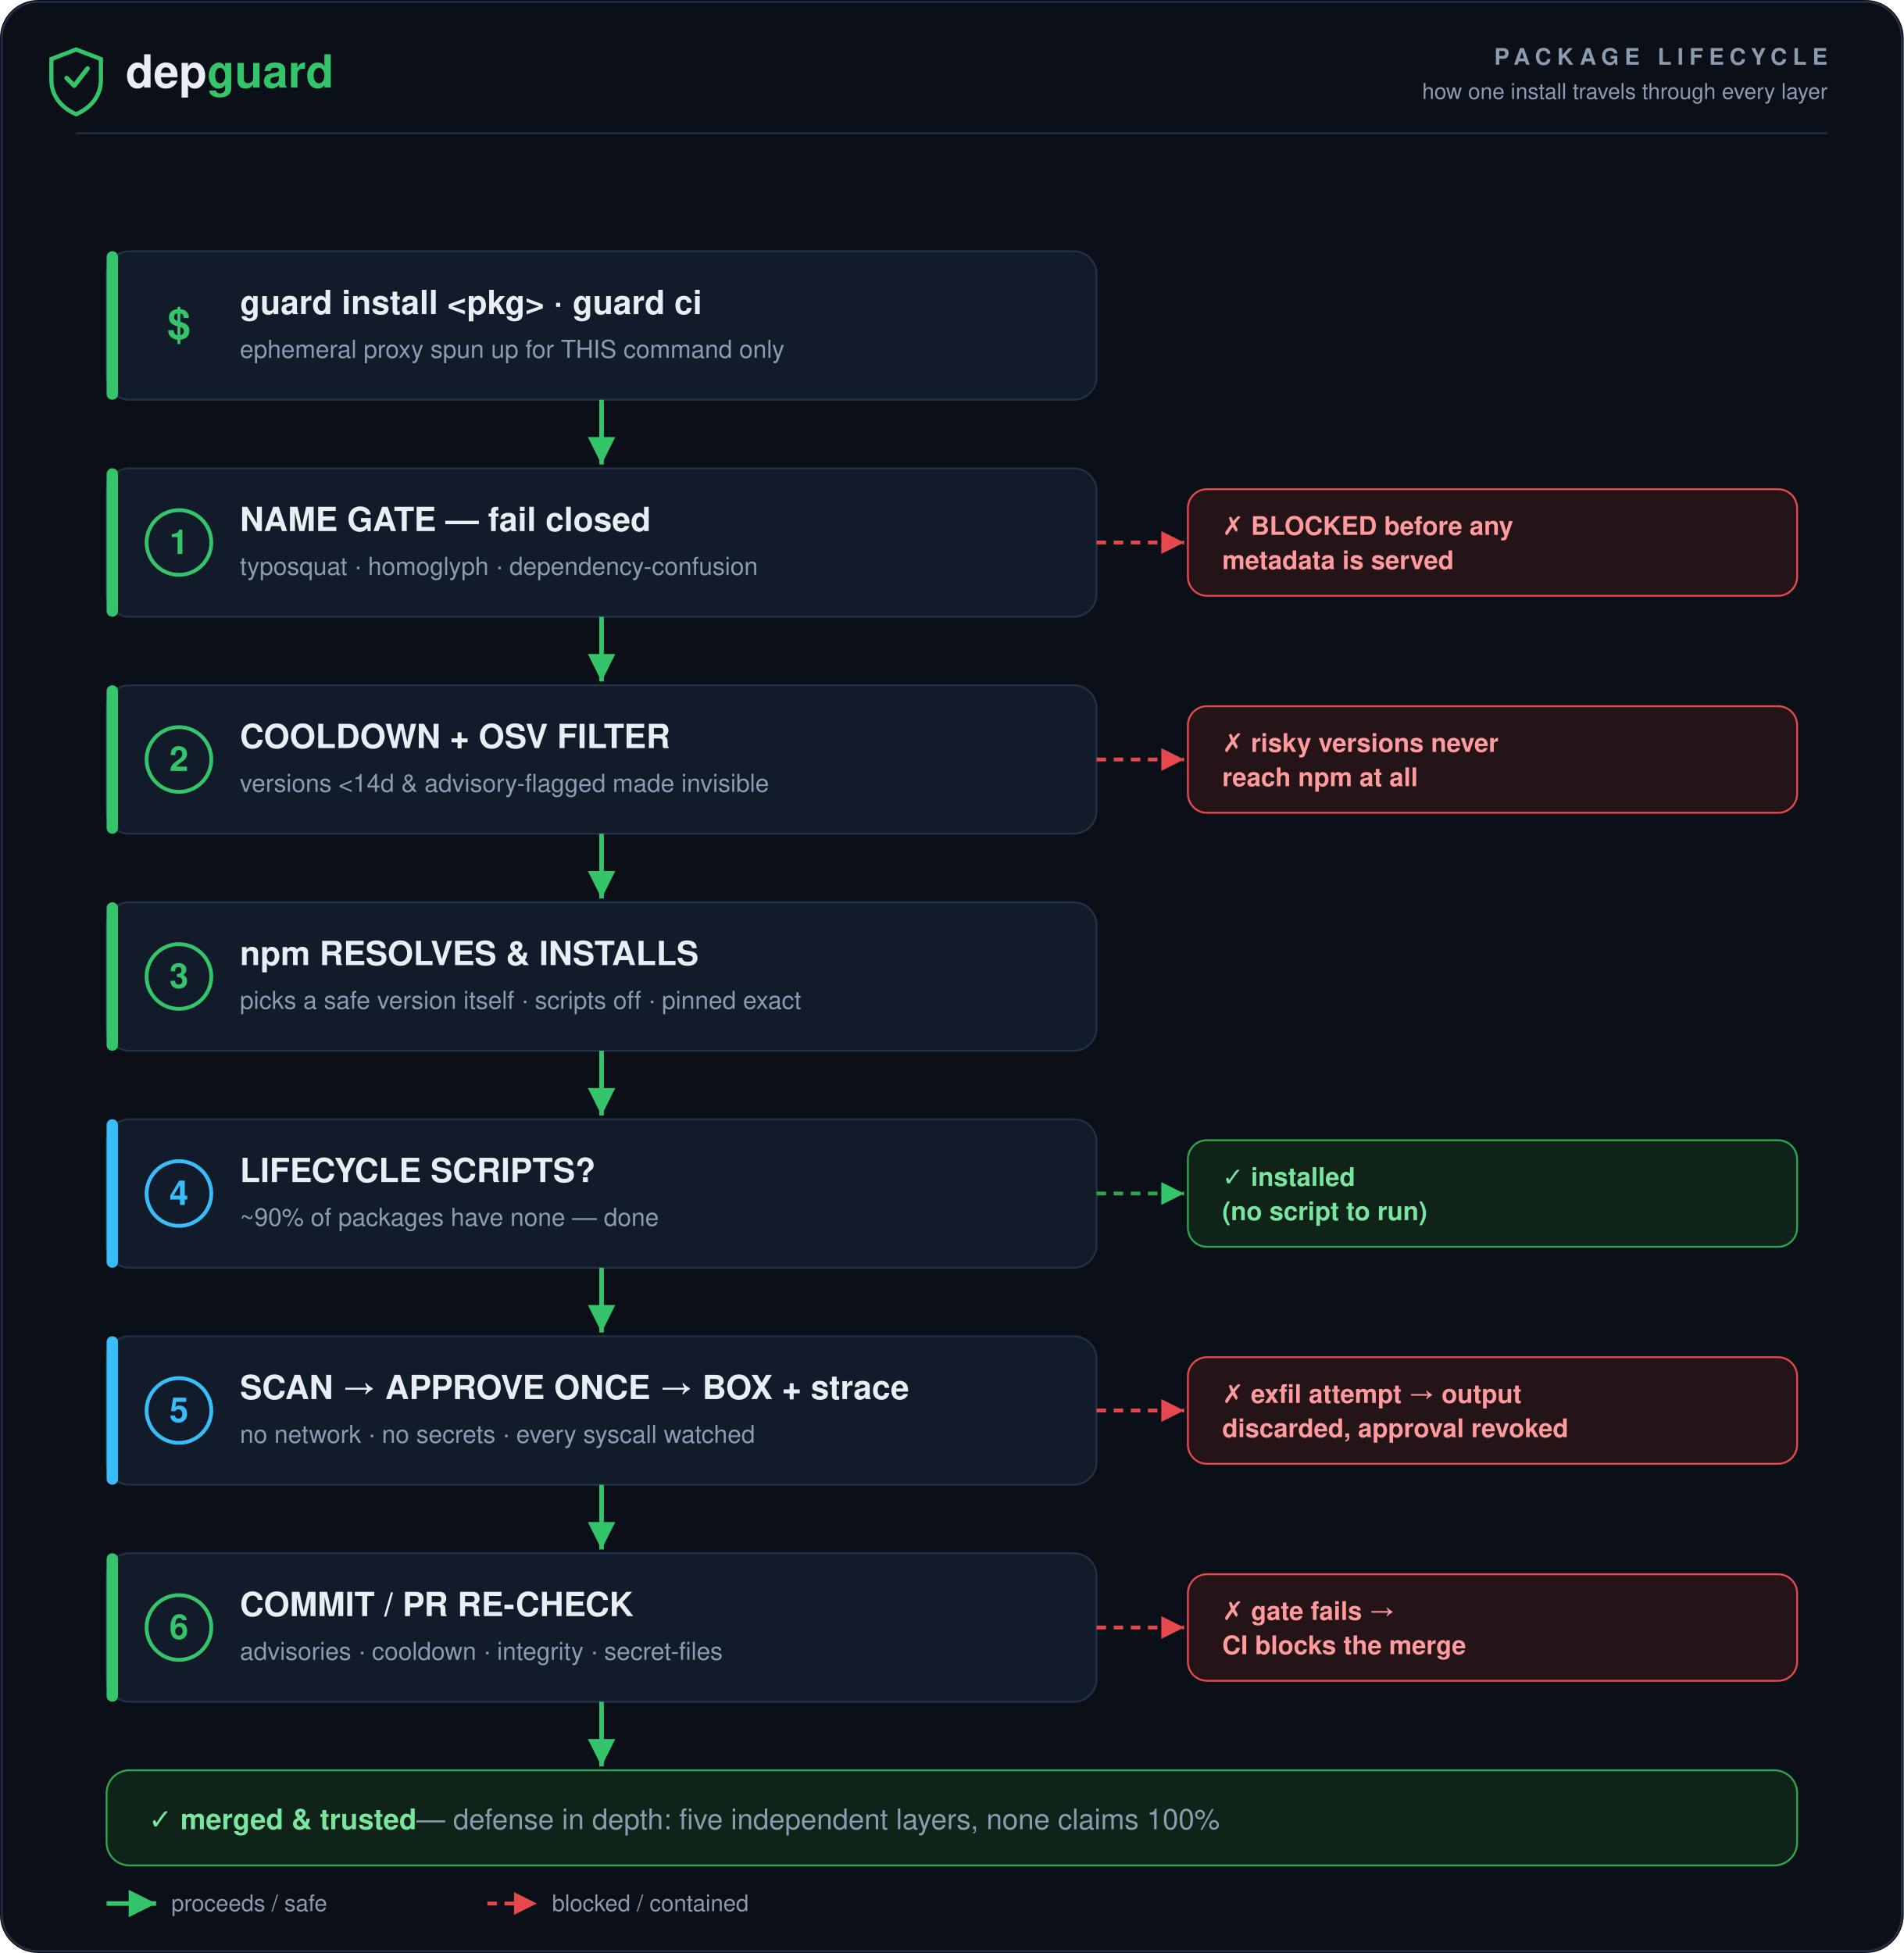
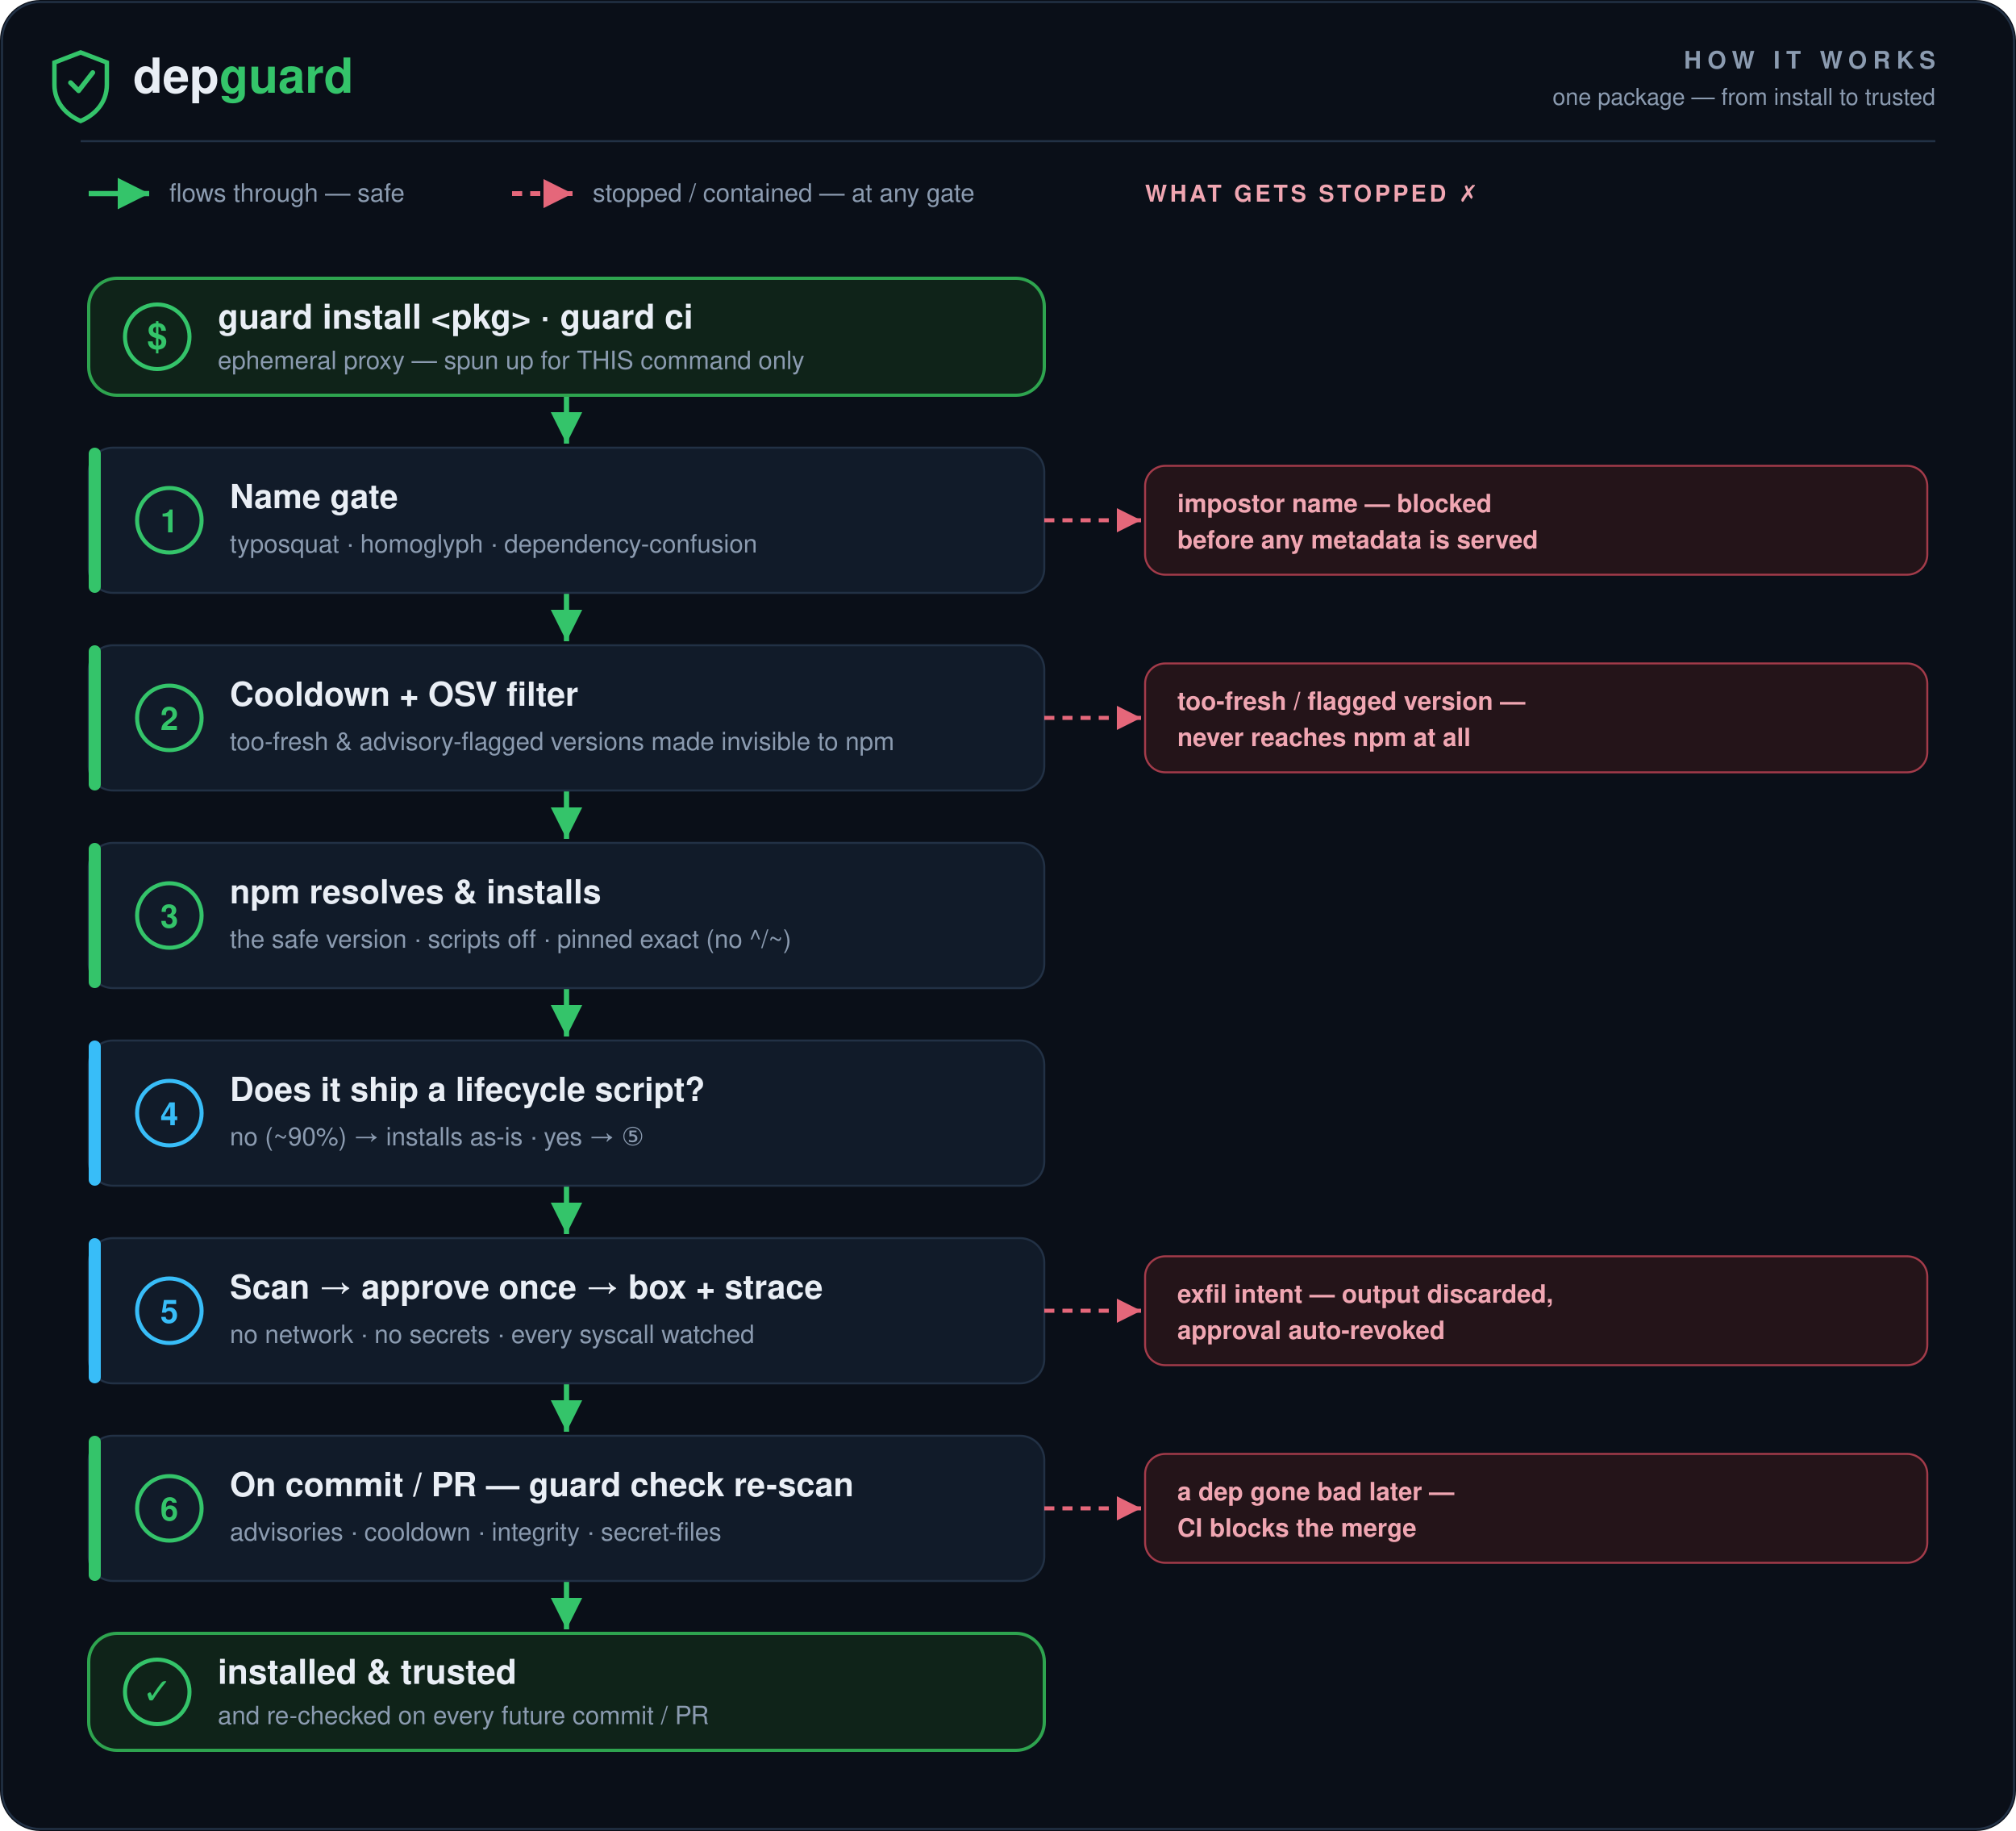
- <svg xmlns="http://www.w3.org/2000/svg" width="1000" height="1026" viewBox="0 0 1000 1026" font-family="Segoe UI, Helvetica, Arial, sans-serif">
+ <svg xmlns="http://www.w3.org/2000/svg" width="1000" height="908" viewBox="0 0 1000 908" font-family="Segoe UI, Helvetica, Arial, sans-serif">
  <defs>
    <marker id="ag" markerWidth="9" markerHeight="9" refX="6" refY="3" orient="auto">
      <path d="M0,0 L6,3 L0,6 Z" fill="#34c46a" />
    </marker>
    <marker id="ar" markerWidth="9" markerHeight="9" refX="6" refY="3" orient="auto">
-       <path d="M0,0 L6,3 L0,6 Z" fill="#e5484d" />
+       <path d="M0,0 L6,3 L0,6 Z" fill="#e5677a" />
    </marker>
-     <linearGradient id="acc" x1="0" y1="0" x2="0" y2="1">
-       <stop offset="0" stop-color="#34c46a" />
-       <stop offset="1" stop-color="#1f9d57" />
-     </linearGradient>
  </defs>
-   <rect width="1000" height="1026" rx="20" fill="#0a0f18" />
-   <rect x="1" y="1" width="998" height="1024" rx="19" fill="none" stroke="#223145" />
+   <rect width="1000" height="908" rx="20" fill="#0a0f18" />
+   <rect x="1" y="1" width="998" height="906" rx="19" fill="none" stroke="#223145" />
  <g transform="translate(40,40)">
    <path d="M0,-14 L13,-9 V2 C13,11 7,17 0,20 C-7,17 -13,11 -13,2 V-9 Z" fill="none" stroke="#34c46a" stroke-width="2.2" />
    <path d="M-5,1 L-1,5 L6,-4" fill="none" stroke="#34c46a" stroke-width="2.4" stroke-linecap="round" stroke-linejoin="round" />
  </g>
  <text x="66" y="46" fill="#e9eef5" font-size="24" font-weight="700">dep<tspan fill="#34c46a">guard</tspan>
  </text>
-   <text x="960" y="34" text-anchor="end" fill="#8b9bb0" font-size="12" letter-spacing="3" font-weight="600">PACKAGE LIFECYCLE</text>
-   <text x="960" y="52" text-anchor="end" fill="#8b9bb0" font-size="11.5">how one install travels through every layer</text>
+   <text x="960" y="34" text-anchor="end" fill="#8b9bb0" font-size="12" letter-spacing="3" font-weight="600">HOW IT WORKS</text>
+   <text x="960" y="52" text-anchor="end" fill="#8b9bb0" font-size="11.5">one package — from install to trusted</text>
  <line x1="40" y1="70" x2="960" y2="70" stroke="#223145" />
-   <g>
-     <rect x="56" y="132" width="520" height="78" rx="12" fill="#111b29" stroke="#223145" />
-     <rect x="56" y="132" width="6" height="78" rx="3" fill="#34c46a" />
-     <text x="94" y="178.0" text-anchor="middle" fill="#34c46a" font-size="22" font-weight="700">$</text>
-     <text x="126" y="165" fill="#e9eef5" font-size="17.5" font-weight="700">guard install &lt;pkg&gt;   ·   guard ci</text>
-     <text x="126" y="188" fill="#8b9bb0" font-size="13">ephemeral proxy spun up for THIS command only</text>
-   </g>
-   <g>
-     <rect x="56" y="246" width="520" height="78" rx="12" fill="#111b29" stroke="#223145" />
-     <rect x="56" y="246" width="6" height="78" rx="3" fill="#34c46a" />
-     <circle cx="94" cy="285.0" r="17" fill="none" stroke="#34c46a" stroke-width="2" />
-     <text x="94" y="291.0" text-anchor="middle" fill="#34c46a" font-size="18" font-weight="700">1</text>
-     <text x="126" y="279" fill="#e9eef5" font-size="17.5" font-weight="700">NAME GATE — fail closed</text>
-     <text x="126" y="302" fill="#8b9bb0" font-size="13">typosquat · homoglyph · dependency-confusion</text>
-   </g>
-   <line x1="576" y1="285.0" x2="622" y2="285.0" stroke="#e5484d" stroke-width="2" stroke-dasharray="5 4" marker-end="url(#ar)" />
-   <rect x="624" y="257.0" width="320" height="56" rx="10" fill="#241317" stroke="#e5484d" />
-   <text x="642" y="281.0" fill="#ff9a9d" font-size="13.5" font-weight="600">✗  BLOCKED before any</text>
-   <text x="642" y="299.0" fill="#ff9a9d" font-size="13.5" font-weight="600">metadata is served</text>
-   <g>
-     <rect x="56" y="360" width="520" height="78" rx="12" fill="#111b29" stroke="#223145" />
-     <rect x="56" y="360" width="6" height="78" rx="3" fill="#34c46a" />
-     <circle cx="94" cy="399.0" r="17" fill="none" stroke="#34c46a" stroke-width="2" />
-     <text x="94" y="405.0" text-anchor="middle" fill="#34c46a" font-size="18" font-weight="700">2</text>
-     <text x="126" y="393" fill="#e9eef5" font-size="17.5" font-weight="700">COOLDOWN + OSV FILTER</text>
-     <text x="126" y="416" fill="#8b9bb0" font-size="13">versions &lt;14d &amp; advisory-flagged made invisible</text>
-   </g>
-   <line x1="576" y1="399.0" x2="622" y2="399.0" stroke="#e5484d" stroke-width="2" stroke-dasharray="5 4" marker-end="url(#ar)" />
-   <rect x="624" y="371.0" width="320" height="56" rx="10" fill="#241317" stroke="#e5484d" />
-   <text x="642" y="395.0" fill="#ff9a9d" font-size="13.5" font-weight="600">✗  risky versions never</text>
-   <text x="642" y="413.0" fill="#ff9a9d" font-size="13.5" font-weight="600">reach npm at all</text>
-   <g>
-     <rect x="56" y="474" width="520" height="78" rx="12" fill="#111b29" stroke="#223145" />
-     <rect x="56" y="474" width="6" height="78" rx="3" fill="#34c46a" />
-     <circle cx="94" cy="513.0" r="17" fill="none" stroke="#34c46a" stroke-width="2" />
-     <text x="94" y="519.0" text-anchor="middle" fill="#34c46a" font-size="18" font-weight="700">3</text>
-     <text x="126" y="507" fill="#e9eef5" font-size="17.5" font-weight="700">npm RESOLVES &amp; INSTALLS</text>
-     <text x="126" y="530" fill="#8b9bb0" font-size="13">picks a safe version itself · scripts off · pinned exact</text>
-   </g>
-   <g>
-     <rect x="56" y="588" width="520" height="78" rx="12" fill="#111b29" stroke="#223145" />
-     <rect x="56" y="588" width="6" height="78" rx="3" fill="#38bdf8" />
-     <circle cx="94" cy="627.0" r="17" fill="none" stroke="#38bdf8" stroke-width="2" />
-     <text x="94" y="633.0" text-anchor="middle" fill="#38bdf8" font-size="18" font-weight="700">4</text>
-     <text x="126" y="621" fill="#e9eef5" font-size="17.5" font-weight="700">LIFECYCLE SCRIPTS?</text>
-     <text x="126" y="644" fill="#8b9bb0" font-size="13">~90% of packages have none — done</text>
-   </g>
-   <line x1="576" y1="627.0" x2="622" y2="627.0" stroke="#2ea44f" stroke-width="2" stroke-dasharray="5 4" marker-end="url(#ag)" />
-   <rect x="624" y="599.0" width="320" height="56" rx="10" fill="#0f2319" stroke="#2ea44f" />
-   <text x="642" y="623.0" fill="#79e6a0" font-size="13.5" font-weight="600">✓  installed</text>
-   <text x="642" y="641.0" fill="#79e6a0" font-size="13.5" font-weight="600">(no script to run)</text>
-   <g>
-     <rect x="56" y="702" width="520" height="78" rx="12" fill="#111b29" stroke="#223145" />
-     <rect x="56" y="702" width="6" height="78" rx="3" fill="#38bdf8" />
-     <circle cx="94" cy="741.0" r="17" fill="none" stroke="#38bdf8" stroke-width="2" />
-     <text x="94" y="747.0" text-anchor="middle" fill="#38bdf8" font-size="18" font-weight="700">5</text>
-     <text x="126" y="735" fill="#e9eef5" font-size="17.5" font-weight="700">SCAN → APPROVE ONCE → BOX + strace</text>
-     <text x="126" y="758" fill="#8b9bb0" font-size="13">no network · no secrets · every syscall watched</text>
-   </g>
-   <line x1="576" y1="741.0" x2="622" y2="741.0" stroke="#e5484d" stroke-width="2" stroke-dasharray="5 4" marker-end="url(#ar)" />
-   <rect x="624" y="713.0" width="320" height="56" rx="10" fill="#241317" stroke="#e5484d" />
-   <text x="642" y="737.0" fill="#ff9a9d" font-size="13.5" font-weight="600">✗  exfil attempt → output</text>
-   <text x="642" y="755.0" fill="#ff9a9d" font-size="13.5" font-weight="600">discarded, approval revoked</text>
-   <g>
-     <rect x="56" y="816" width="520" height="78" rx="12" fill="#111b29" stroke="#223145" />
-     <rect x="56" y="816" width="6" height="78" rx="3" fill="#34c46a" />
-     <circle cx="94" cy="855.0" r="17" fill="none" stroke="#34c46a" stroke-width="2" />
-     <text x="94" y="861.0" text-anchor="middle" fill="#34c46a" font-size="18" font-weight="700">6</text>
-     <text x="126" y="849" fill="#e9eef5" font-size="17.5" font-weight="700">COMMIT / PR RE-CHECK</text>
-     <text x="126" y="872" fill="#8b9bb0" font-size="13">advisories · cooldown · integrity · secret-files</text>
-   </g>
-   <line x1="576" y1="855.0" x2="622" y2="855.0" stroke="#e5484d" stroke-width="2" stroke-dasharray="5 4" marker-end="url(#ar)" />
-   <rect x="624" y="827.0" width="320" height="56" rx="10" fill="#241317" stroke="#e5484d" />
-   <text x="642" y="851.0" fill="#ff9a9d" font-size="13.5" font-weight="600">✗  gate fails →</text>
-   <text x="642" y="869.0" fill="#ff9a9d" font-size="13.5" font-weight="600">CI blocks the merge</text>
-   <line x1="316.0" y1="210" x2="316.0" y2="244" stroke="#34c46a" stroke-width="2.4" marker-end="url(#ag)" />
-   <line x1="316.0" y1="324" x2="316.0" y2="358" stroke="#34c46a" stroke-width="2.4" marker-end="url(#ag)" />
-   <line x1="316.0" y1="438" x2="316.0" y2="472" stroke="#34c46a" stroke-width="2.4" marker-end="url(#ag)" />
-   <line x1="316.0" y1="552" x2="316.0" y2="586" stroke="#34c46a" stroke-width="2.4" marker-end="url(#ag)" />
-   <line x1="316.0" y1="666" x2="316.0" y2="700" stroke="#34c46a" stroke-width="2.4" marker-end="url(#ag)" />
-   <line x1="316.0" y1="780" x2="316.0" y2="814" stroke="#34c46a" stroke-width="2.4" marker-end="url(#ag)" />
-   <line x1="316.0" y1="894" x2="316.0" y2="928" stroke="#34c46a" stroke-width="2.4" marker-end="url(#ag)" />
-   <rect x="56" y="930" width="888" height="50" rx="12" fill="#0f2319" stroke="#2ea44f" />
-   <text x="78" y="961" fill="#79e6a0" font-size="15" font-weight="700">✓  merged &amp; trusted<tspan fill="#8b9bb0" font-weight="400">    —  defense in depth: five independent layers, none claims 100%</tspan>
-   </text>
-   <g font-size="12" fill="#8b9bb0">
-     <line x1="56" y1="1000" x2="82" y2="1000" stroke="#34c46a" stroke-width="2.4" marker-end="url(#ag)" />
-     <text x="90" y="1004">proceeds / safe</text>
-     <line x1="256" y1="1000" x2="282" y2="1000" stroke="#e5484d" stroke-width="2" stroke-dasharray="5 4" marker-end="url(#ar)" />
-     <text x="290" y="1004">blocked / contained</text>
-   </g>
+   <line x1="44" y1="96" x2="74" y2="96" stroke="#34c46a" stroke-width="2.6" marker-end="url(#ag)" />
+   <text x="84" y="100" fill="#8b9bb0" font-size="12.5">flows through — safe</text>
+   <line x1="254" y1="96" x2="284" y2="96" stroke="#e5677a" stroke-width="2.4" stroke-dasharray="5 4" marker-end="url(#ar)" />
+   <text x="294" y="100" fill="#8b9bb0" font-size="12.5">stopped / contained — at any gate</text>
+   <text x="568" y="100" fill="#f0a6b2" font-size="11.5" letter-spacing="1.5" font-weight="700">WHAT GETS STOPPED ✗</text>
+   <line x1="281.0" y1="196" x2="281.0" y2="220" stroke="#34c46a" stroke-width="2.6" marker-end="url(#ag)" />
+   <line x1="281.0" y1="294" x2="281.0" y2="318" stroke="#34c46a" stroke-width="2.6" marker-end="url(#ag)" />
+   <line x1="281.0" y1="392" x2="281.0" y2="416" stroke="#34c46a" stroke-width="2.6" marker-end="url(#ag)" />
+   <line x1="281.0" y1="490" x2="281.0" y2="514" stroke="#34c46a" stroke-width="2.6" marker-end="url(#ag)" />
+   <line x1="281.0" y1="588" x2="281.0" y2="612" stroke="#34c46a" stroke-width="2.6" marker-end="url(#ag)" />
+   <line x1="281.0" y1="686" x2="281.0" y2="710" stroke="#34c46a" stroke-width="2.6" marker-end="url(#ag)" />
+   <line x1="281.0" y1="784" x2="281.0" y2="808" stroke="#34c46a" stroke-width="2.6" marker-end="url(#ag)" />
+   <rect x="44" y="138" width="474" height="58" rx="14" fill="#0f2319" stroke="#2ea44f" stroke-width="1.6" />
+   <circle cx="78" cy="167.0" r="16" fill="none" stroke="#34c46a" stroke-width="2" />
+   <text x="78" y="173.0" text-anchor="middle" fill="#34c46a" font-size="18" font-weight="700">$</text>
+   <text x="108" y="163.0" fill="#e9eef5" font-size="17" font-weight="700">guard install &lt;pkg&gt;   ·   guard ci</text>
+   <text x="108" y="183.0" fill="#8b9bb0" font-size="12.5">ephemeral proxy — spun up for THIS command only</text>
+   <rect x="44" y="222" width="474" height="72" rx="12" fill="#111b29" stroke="#223145" />
+   <rect x="44" y="222" width="6" height="72" rx="3" fill="#34c46a" />
+   <circle cx="84" cy="258.0" r="16" fill="none" stroke="#34c46a" stroke-width="2" />
+   <text x="84" y="264.0" text-anchor="middle" fill="#34c46a" font-size="16" font-weight="700">1</text>
+   <text x="114" y="252" fill="#e9eef5" font-size="16.5" font-weight="700">Name gate</text>
+   <text x="114" y="274" fill="#8b9bb0" font-size="12.5">typosquat · homoglyph · dependency-confusion</text>
+   <line x1="518" y1="258.0" x2="566" y2="258.0" stroke="#e5677a" stroke-width="2" stroke-dasharray="5 4" marker-end="url(#ar)" />
+   <rect x="568" y="231.0" width="388" height="54" rx="10" fill="#241419" stroke="#a33b4a" />
+   <text x="584" y="254.0" fill="#f0a6b2" font-size="12.5" font-weight="600">impostor name — blocked</text>
+   <text x="584" y="272.0" fill="#f0a6b2" font-size="12.5" font-weight="600">before any metadata is served</text>
+   <rect x="44" y="320" width="474" height="72" rx="12" fill="#111b29" stroke="#223145" />
+   <rect x="44" y="320" width="6" height="72" rx="3" fill="#34c46a" />
+   <circle cx="84" cy="356.0" r="16" fill="none" stroke="#34c46a" stroke-width="2" />
+   <text x="84" y="362.0" text-anchor="middle" fill="#34c46a" font-size="16" font-weight="700">2</text>
+   <text x="114" y="350" fill="#e9eef5" font-size="16.5" font-weight="700">Cooldown + OSV filter</text>
+   <text x="114" y="372" fill="#8b9bb0" font-size="12.5">too-fresh &amp; advisory-flagged versions made invisible to npm</text>
+   <line x1="518" y1="356.0" x2="566" y2="356.0" stroke="#e5677a" stroke-width="2" stroke-dasharray="5 4" marker-end="url(#ar)" />
+   <rect x="568" y="329.0" width="388" height="54" rx="10" fill="#241419" stroke="#a33b4a" />
+   <text x="584" y="352.0" fill="#f0a6b2" font-size="12.5" font-weight="600">too-fresh / flagged version —</text>
+   <text x="584" y="370.0" fill="#f0a6b2" font-size="12.5" font-weight="600">never reaches npm at all</text>
+   <rect x="44" y="418" width="474" height="72" rx="12" fill="#111b29" stroke="#223145" />
+   <rect x="44" y="418" width="6" height="72" rx="3" fill="#34c46a" />
+   <circle cx="84" cy="454.0" r="16" fill="none" stroke="#34c46a" stroke-width="2" />
+   <text x="84" y="460.0" text-anchor="middle" fill="#34c46a" font-size="16" font-weight="700">3</text>
+   <text x="114" y="448" fill="#e9eef5" font-size="16.5" font-weight="700">npm resolves &amp; installs</text>
+   <text x="114" y="470" fill="#8b9bb0" font-size="12.5">the safe version · scripts off · pinned exact (no ^/~)</text>
+   <rect x="44" y="516" width="474" height="72" rx="12" fill="#111b29" stroke="#223145" />
+   <rect x="44" y="516" width="6" height="72" rx="3" fill="#38bdf8" />
+   <circle cx="84" cy="552.0" r="16" fill="none" stroke="#38bdf8" stroke-width="2" />
+   <text x="84" y="558.0" text-anchor="middle" fill="#38bdf8" font-size="16" font-weight="700">4</text>
+   <text x="114" y="546" fill="#e9eef5" font-size="16.5" font-weight="700">Does it ship a lifecycle script?</text>
+   <text x="114" y="568" fill="#8b9bb0" font-size="12.5">no (~90%) → installs as-is    ·    yes → ⑤</text>
+   <rect x="44" y="614" width="474" height="72" rx="12" fill="#111b29" stroke="#223145" />
+   <rect x="44" y="614" width="6" height="72" rx="3" fill="#38bdf8" />
+   <circle cx="84" cy="650.0" r="16" fill="none" stroke="#38bdf8" stroke-width="2" />
+   <text x="84" y="656.0" text-anchor="middle" fill="#38bdf8" font-size="16" font-weight="700">5</text>
+   <text x="114" y="644" fill="#e9eef5" font-size="16.5" font-weight="700">Scan → approve once → box + strace</text>
+   <text x="114" y="666" fill="#8b9bb0" font-size="12.5">no network · no secrets · every syscall watched</text>
+   <line x1="518" y1="650.0" x2="566" y2="650.0" stroke="#e5677a" stroke-width="2" stroke-dasharray="5 4" marker-end="url(#ar)" />
+   <rect x="568" y="623.0" width="388" height="54" rx="10" fill="#241419" stroke="#a33b4a" />
+   <text x="584" y="646.0" fill="#f0a6b2" font-size="12.5" font-weight="600">exfil intent — output discarded,</text>
+   <text x="584" y="664.0" fill="#f0a6b2" font-size="12.5" font-weight="600">approval auto-revoked</text>
+   <rect x="44" y="712" width="474" height="72" rx="12" fill="#111b29" stroke="#223145" />
+   <rect x="44" y="712" width="6" height="72" rx="3" fill="#34c46a" />
+   <circle cx="84" cy="748.0" r="16" fill="none" stroke="#34c46a" stroke-width="2" />
+   <text x="84" y="754.0" text-anchor="middle" fill="#34c46a" font-size="16" font-weight="700">6</text>
+   <text x="114" y="742" fill="#e9eef5" font-size="16.5" font-weight="700">On commit / PR — guard check re-scan</text>
+   <text x="114" y="764" fill="#8b9bb0" font-size="12.5">advisories · cooldown · integrity · secret-files</text>
+   <line x1="518" y1="748.0" x2="566" y2="748.0" stroke="#e5677a" stroke-width="2" stroke-dasharray="5 4" marker-end="url(#ar)" />
+   <rect x="568" y="721.0" width="388" height="54" rx="10" fill="#241419" stroke="#a33b4a" />
+   <text x="584" y="744.0" fill="#f0a6b2" font-size="12.5" font-weight="600">a dep gone bad later —</text>
+   <text x="584" y="762.0" fill="#f0a6b2" font-size="12.5" font-weight="600">CI blocks the merge</text>
+   <rect x="44" y="810" width="474" height="58" rx="14" fill="#0f2319" stroke="#2ea44f" stroke-width="1.6" />
+   <circle cx="78" cy="839.0" r="16" fill="none" stroke="#34c46a" stroke-width="2" />
+   <text x="78" y="845.0" text-anchor="middle" fill="#34c46a" font-size="18" font-weight="700">✓</text>
+   <text x="108" y="835.0" fill="#e9eef5" font-size="17" font-weight="700">installed &amp; trusted</text>
+   <text x="108" y="855.0" fill="#8b9bb0" font-size="12.5">and re-checked on every future commit / PR</text>
</svg>
